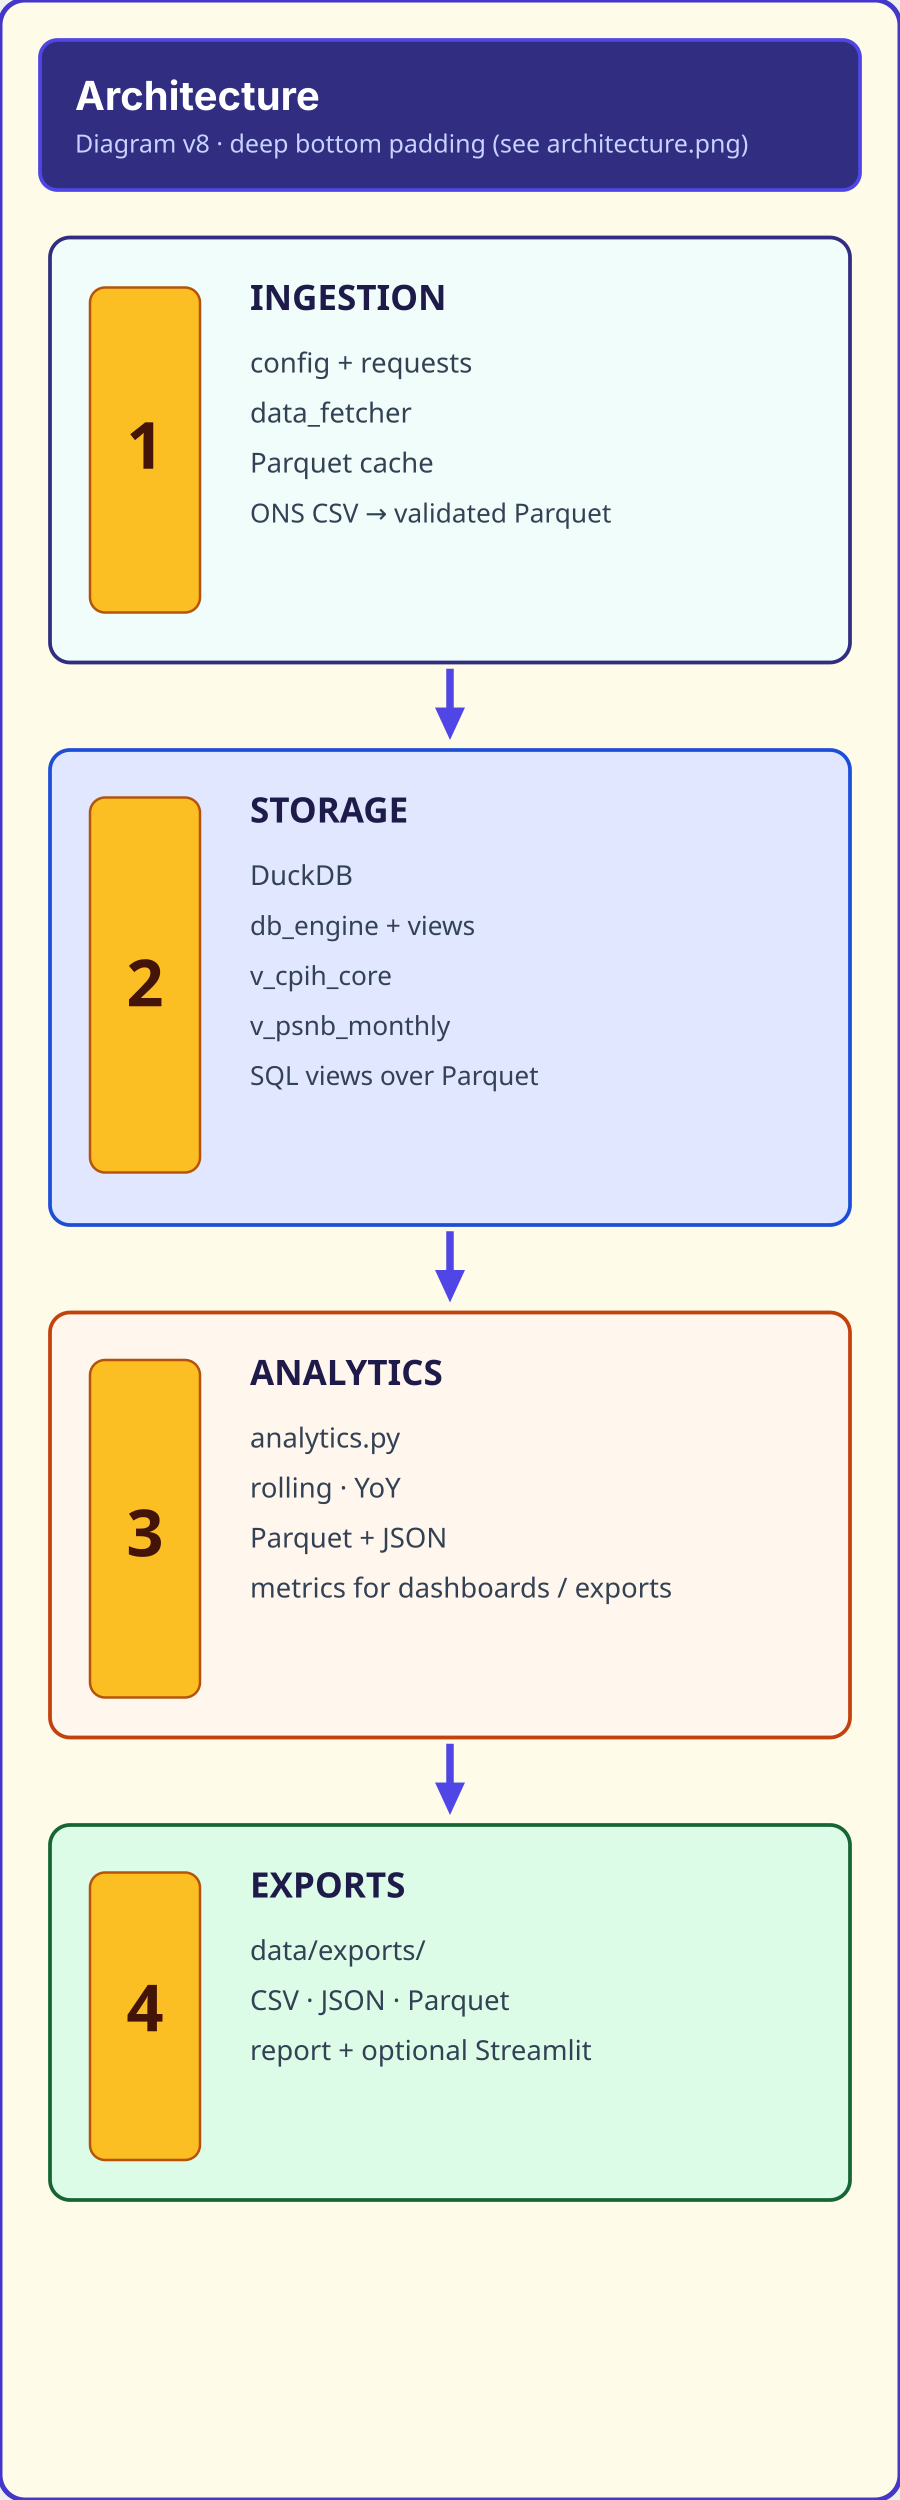
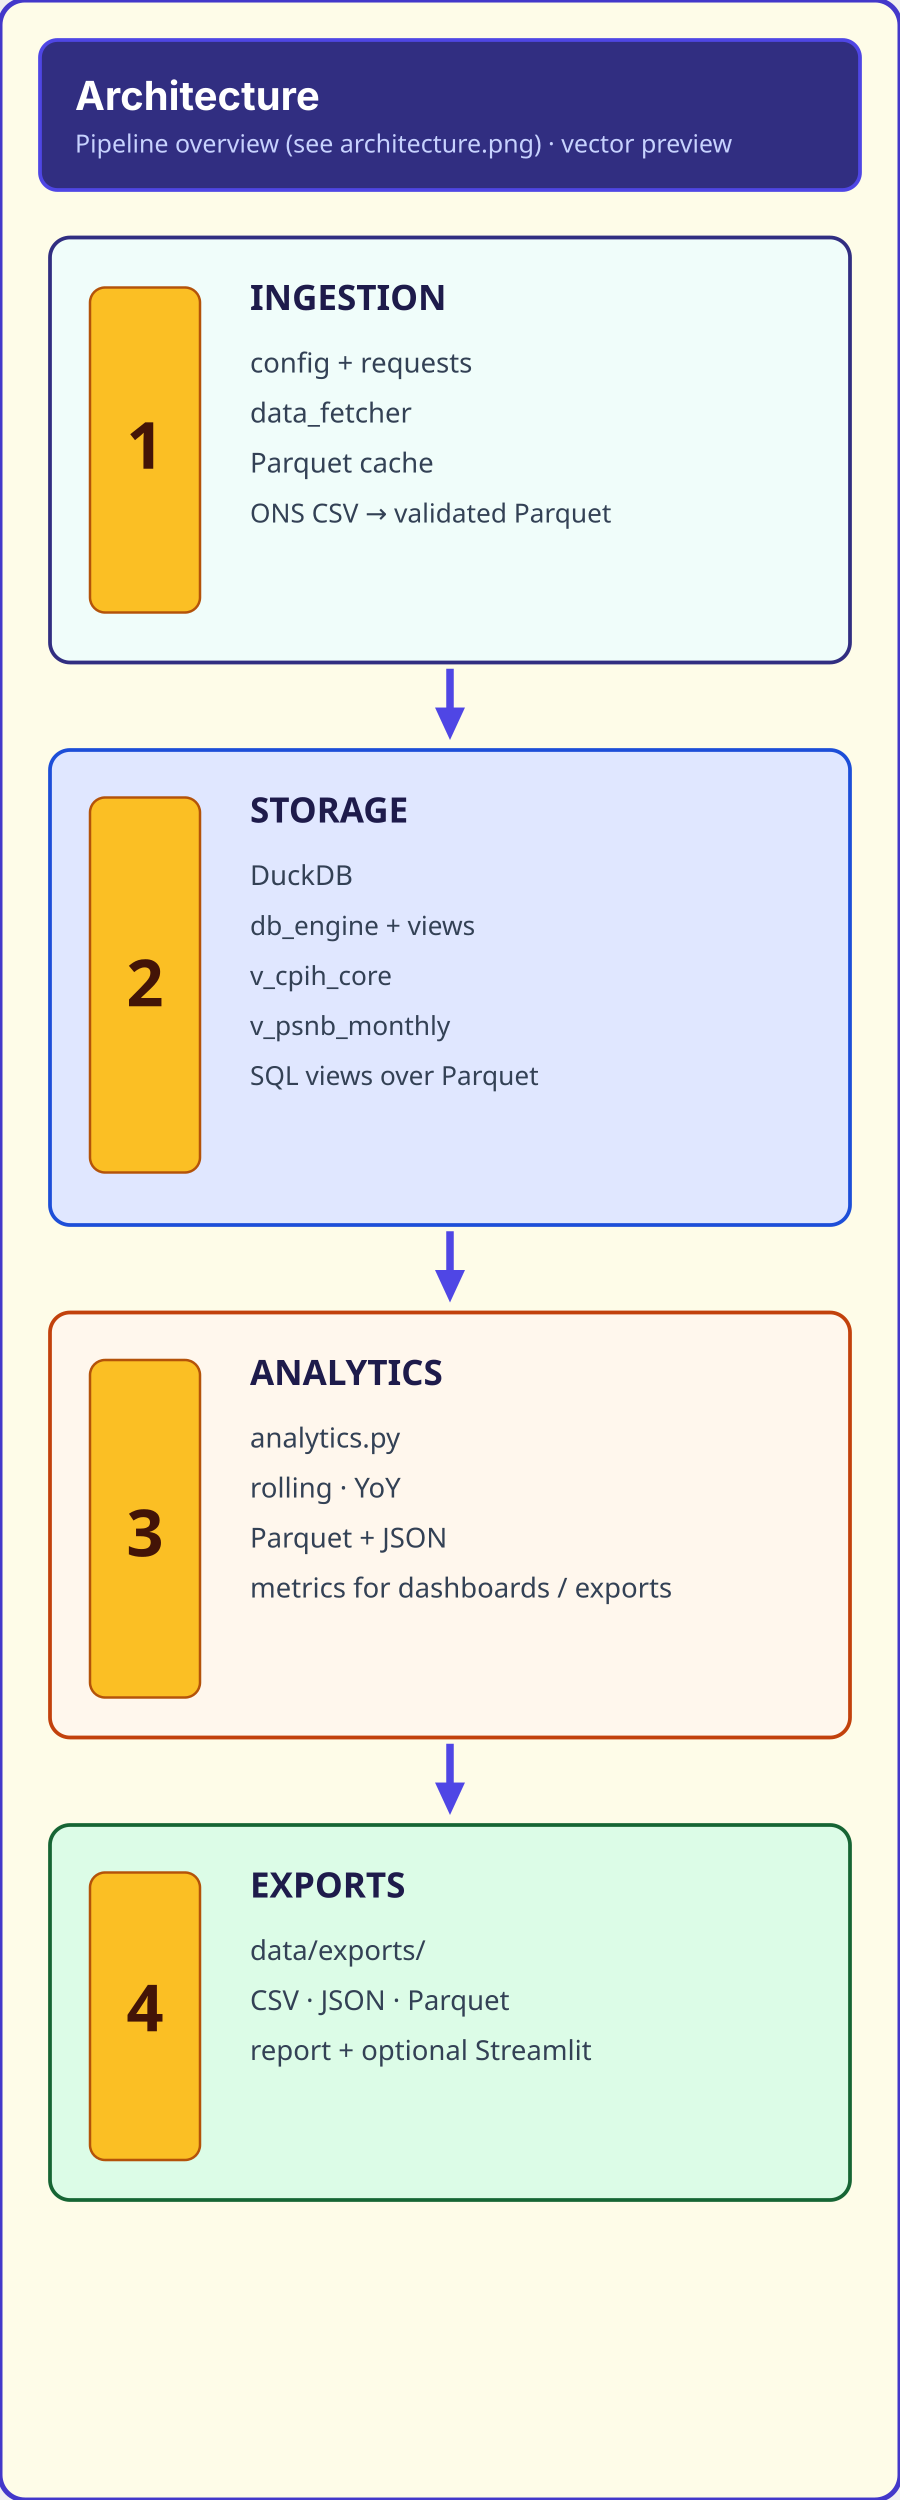
<svg xmlns="http://www.w3.org/2000/svg" viewBox="0 0 720 2000" width="720" height="2000" role="img" aria-label="Architecture pipeline: Ingestion through Exports (poster layout)">
  <rect width="720" height="2000" rx="20" fill="#fefce8" stroke="#4338ca" stroke-width="4" />
  <rect x="32" y="32" width="656" height="120" rx="14" fill="#312e81" stroke="#4f46e5" stroke-width="3" />
  <text x="60" y="88" fill="#ffffff" font-family="system-ui,-apple-system,Segoe UI,sans-serif" font-size="32" font-weight="700">Architecture</text>
-   <text x="60" y="122" fill="#c7d2fe" font-family="system-ui,sans-serif" font-size="20">Diagram v8 · deep bottom padding (see architecture.png)</text>
+   <text x="60" y="122" fill="#c7d2fe" font-family="system-ui,sans-serif" font-size="20">Pipeline overview (see architecture.png) · vector preview</text>
  <rect x="40" y="190" width="640" height="340" rx="16" fill="#f0fdfa" stroke="#312e81" stroke-width="3" />
  <rect x="72" y="230" width="88" height="260" rx="12" fill="#fbbf24" stroke="#b45309" stroke-width="2" />
  <text x="116" y="375" text-anchor="middle" fill="#431407" font-family="system-ui,sans-serif" font-size="52" font-weight="700">1</text>
  <text x="200" y="248" fill="#1e1b4b" font-family="system-ui,sans-serif" font-size="28" font-weight="700">INGESTION</text>
  <text x="200" y="298" fill="#334155" font-family="system-ui,sans-serif" font-size="22">config + requests</text>
  <text x="200" y="338" fill="#334155" font-family="system-ui,sans-serif" font-size="22">data_fetcher</text>
  <text x="200" y="378" fill="#334155" font-family="system-ui,sans-serif" font-size="22">Parquet cache</text>
  <text x="200" y="418" fill="#334155" font-family="system-ui,sans-serif" font-size="21">ONS CSV → validated Parquet</text>
  <path d="M 360 535 L 360 575" stroke="#4f46e5" stroke-width="6" fill="none" />
  <polygon points="360,592 348,566 372,566" fill="#4f46e5" />
  <rect x="40" y="600" width="640" height="380" rx="16" fill="#e0e7ff" stroke="#1d4ed8" stroke-width="3" />
  <rect x="72" y="638" width="88" height="300" rx="12" fill="#fbbf24" stroke="#b45309" stroke-width="2" />
  <text x="116" y="805" text-anchor="middle" fill="#431407" font-family="system-ui,sans-serif" font-size="52" font-weight="700">2</text>
  <text x="200" y="658" fill="#1e1b4b" font-family="system-ui,sans-serif" font-size="28" font-weight="700">STORAGE</text>
  <text x="200" y="708" fill="#334155" font-family="system-ui,sans-serif" font-size="22">DuckDB</text>
  <text x="200" y="748" fill="#334155" font-family="system-ui,sans-serif" font-size="21">db_engine + views</text>
  <text x="200" y="788" fill="#334155" font-family="system-ui,sans-serif" font-size="21">v_cpih_core</text>
  <text x="200" y="828" fill="#334155" font-family="system-ui,sans-serif" font-size="21">v_psnb_monthly</text>
  <text x="200" y="868" fill="#334155" font-family="system-ui,sans-serif" font-size="21">SQL views over Parquet</text>
  <path d="M 360 985 L 360 1025" stroke="#4f46e5" stroke-width="6" fill="none" />
  <polygon points="360,1042 348,1016 372,1016" fill="#4f46e5" />
  <rect x="40" y="1050" width="640" height="340" rx="16" fill="#fff7ed" stroke="#c2410c" stroke-width="3" />
  <rect x="72" y="1088" width="88" height="270" rx="12" fill="#fbbf24" stroke="#b45309" stroke-width="2" />
  <text x="116" y="1245" text-anchor="middle" fill="#431407" font-family="system-ui,sans-serif" font-size="52" font-weight="700">3</text>
  <text x="200" y="1108" fill="#1e1b4b" font-family="system-ui,sans-serif" font-size="28" font-weight="700">ANALYTICS</text>
  <text x="200" y="1158" fill="#334155" font-family="system-ui,sans-serif" font-size="22">analytics.py</text>
  <text x="200" y="1198" fill="#334155" font-family="system-ui,sans-serif" font-size="22">rolling · YoY</text>
  <text x="200" y="1238" fill="#334155" font-family="system-ui,sans-serif" font-size="22">Parquet + JSON</text>
  <text x="200" y="1278" fill="#334155" font-family="system-ui,sans-serif" font-size="22">metrics for dashboards / exports</text>
  <path d="M 360 1395 L 360 1435" stroke="#4f46e5" stroke-width="6" fill="none" />
  <polygon points="360,1452 348,1426 372,1426" fill="#4f46e5" />
  <rect x="40" y="1460" width="640" height="300" rx="16" fill="#dcfce7" stroke="#166534" stroke-width="3" />
  <rect x="72" y="1498" width="88" height="230" rx="12" fill="#fbbf24" stroke="#b45309" stroke-width="2" />
  <text x="116" y="1625" text-anchor="middle" fill="#431407" font-family="system-ui,sans-serif" font-size="52" font-weight="700">4</text>
  <text x="200" y="1518" fill="#1e1b4b" font-family="system-ui,sans-serif" font-size="28" font-weight="700">EXPORTS</text>
  <text x="200" y="1568" fill="#334155" font-family="system-ui,sans-serif" font-size="22">data/exports/</text>
  <text x="200" y="1608" fill="#334155" font-family="system-ui,sans-serif" font-size="22">CSV · JSON · Parquet</text>
  <text x="200" y="1648" fill="#334155" font-family="system-ui,sans-serif" font-size="22">report + optional Streamlit</text>
</svg>
